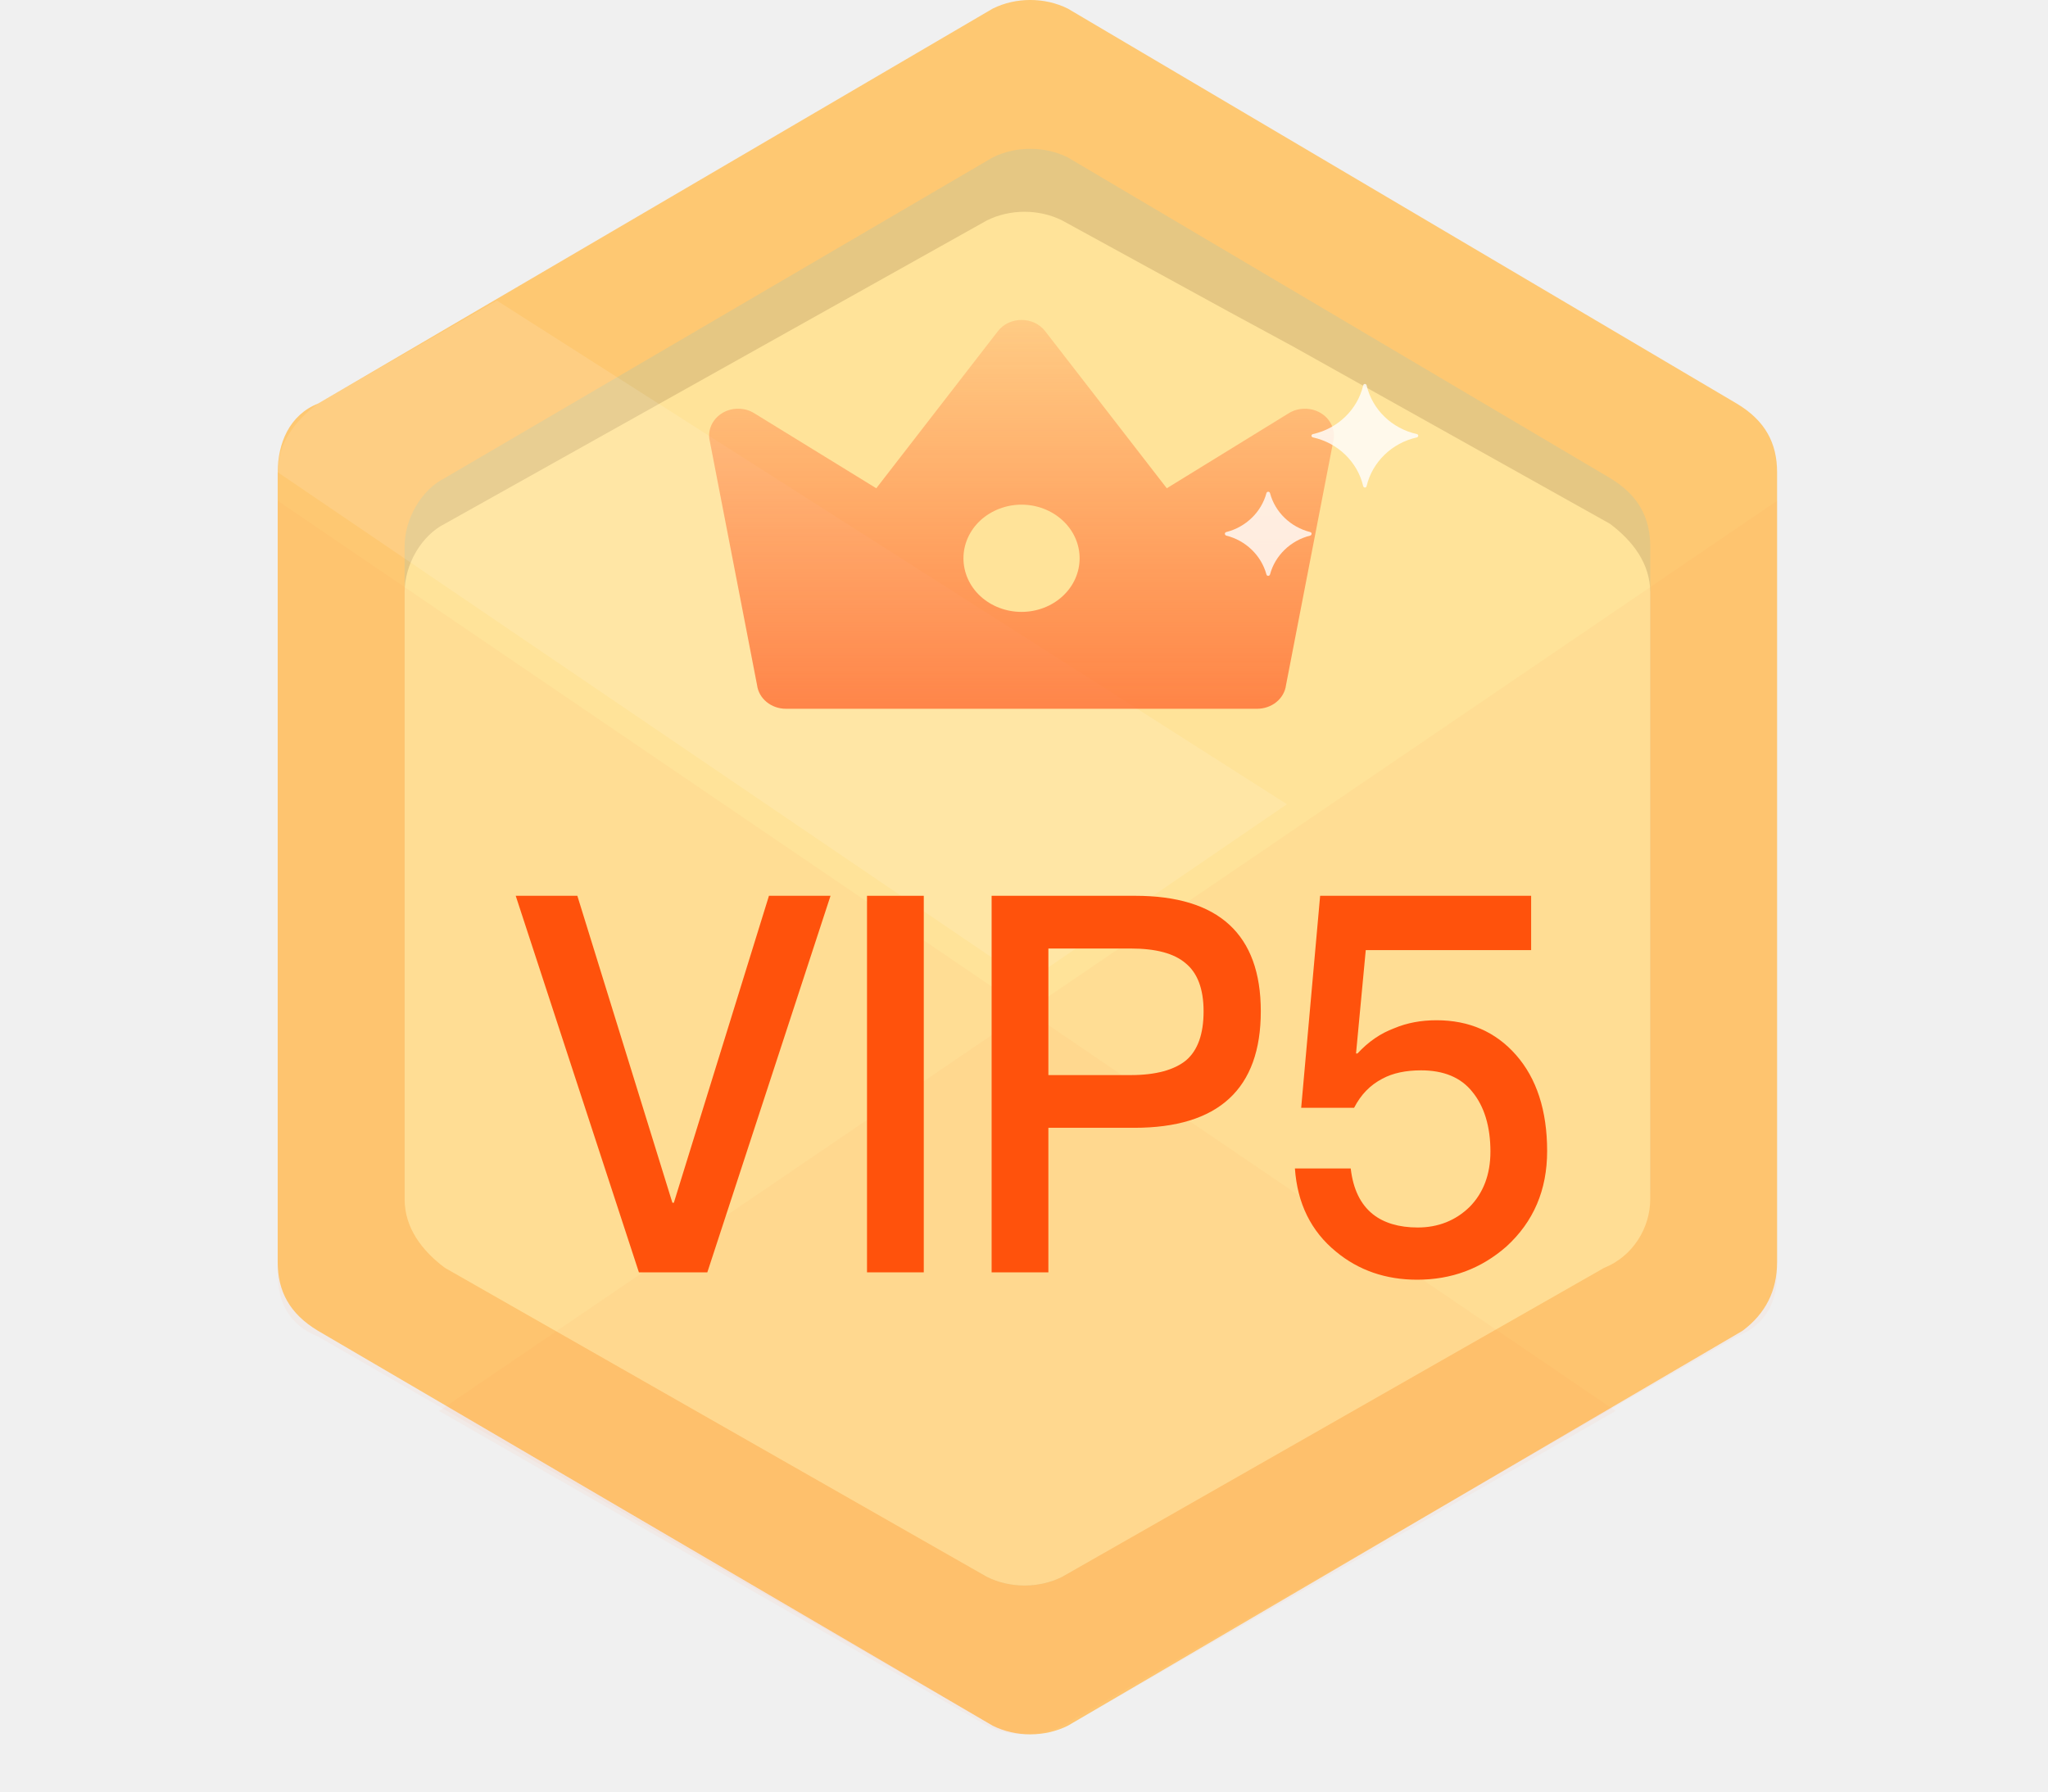
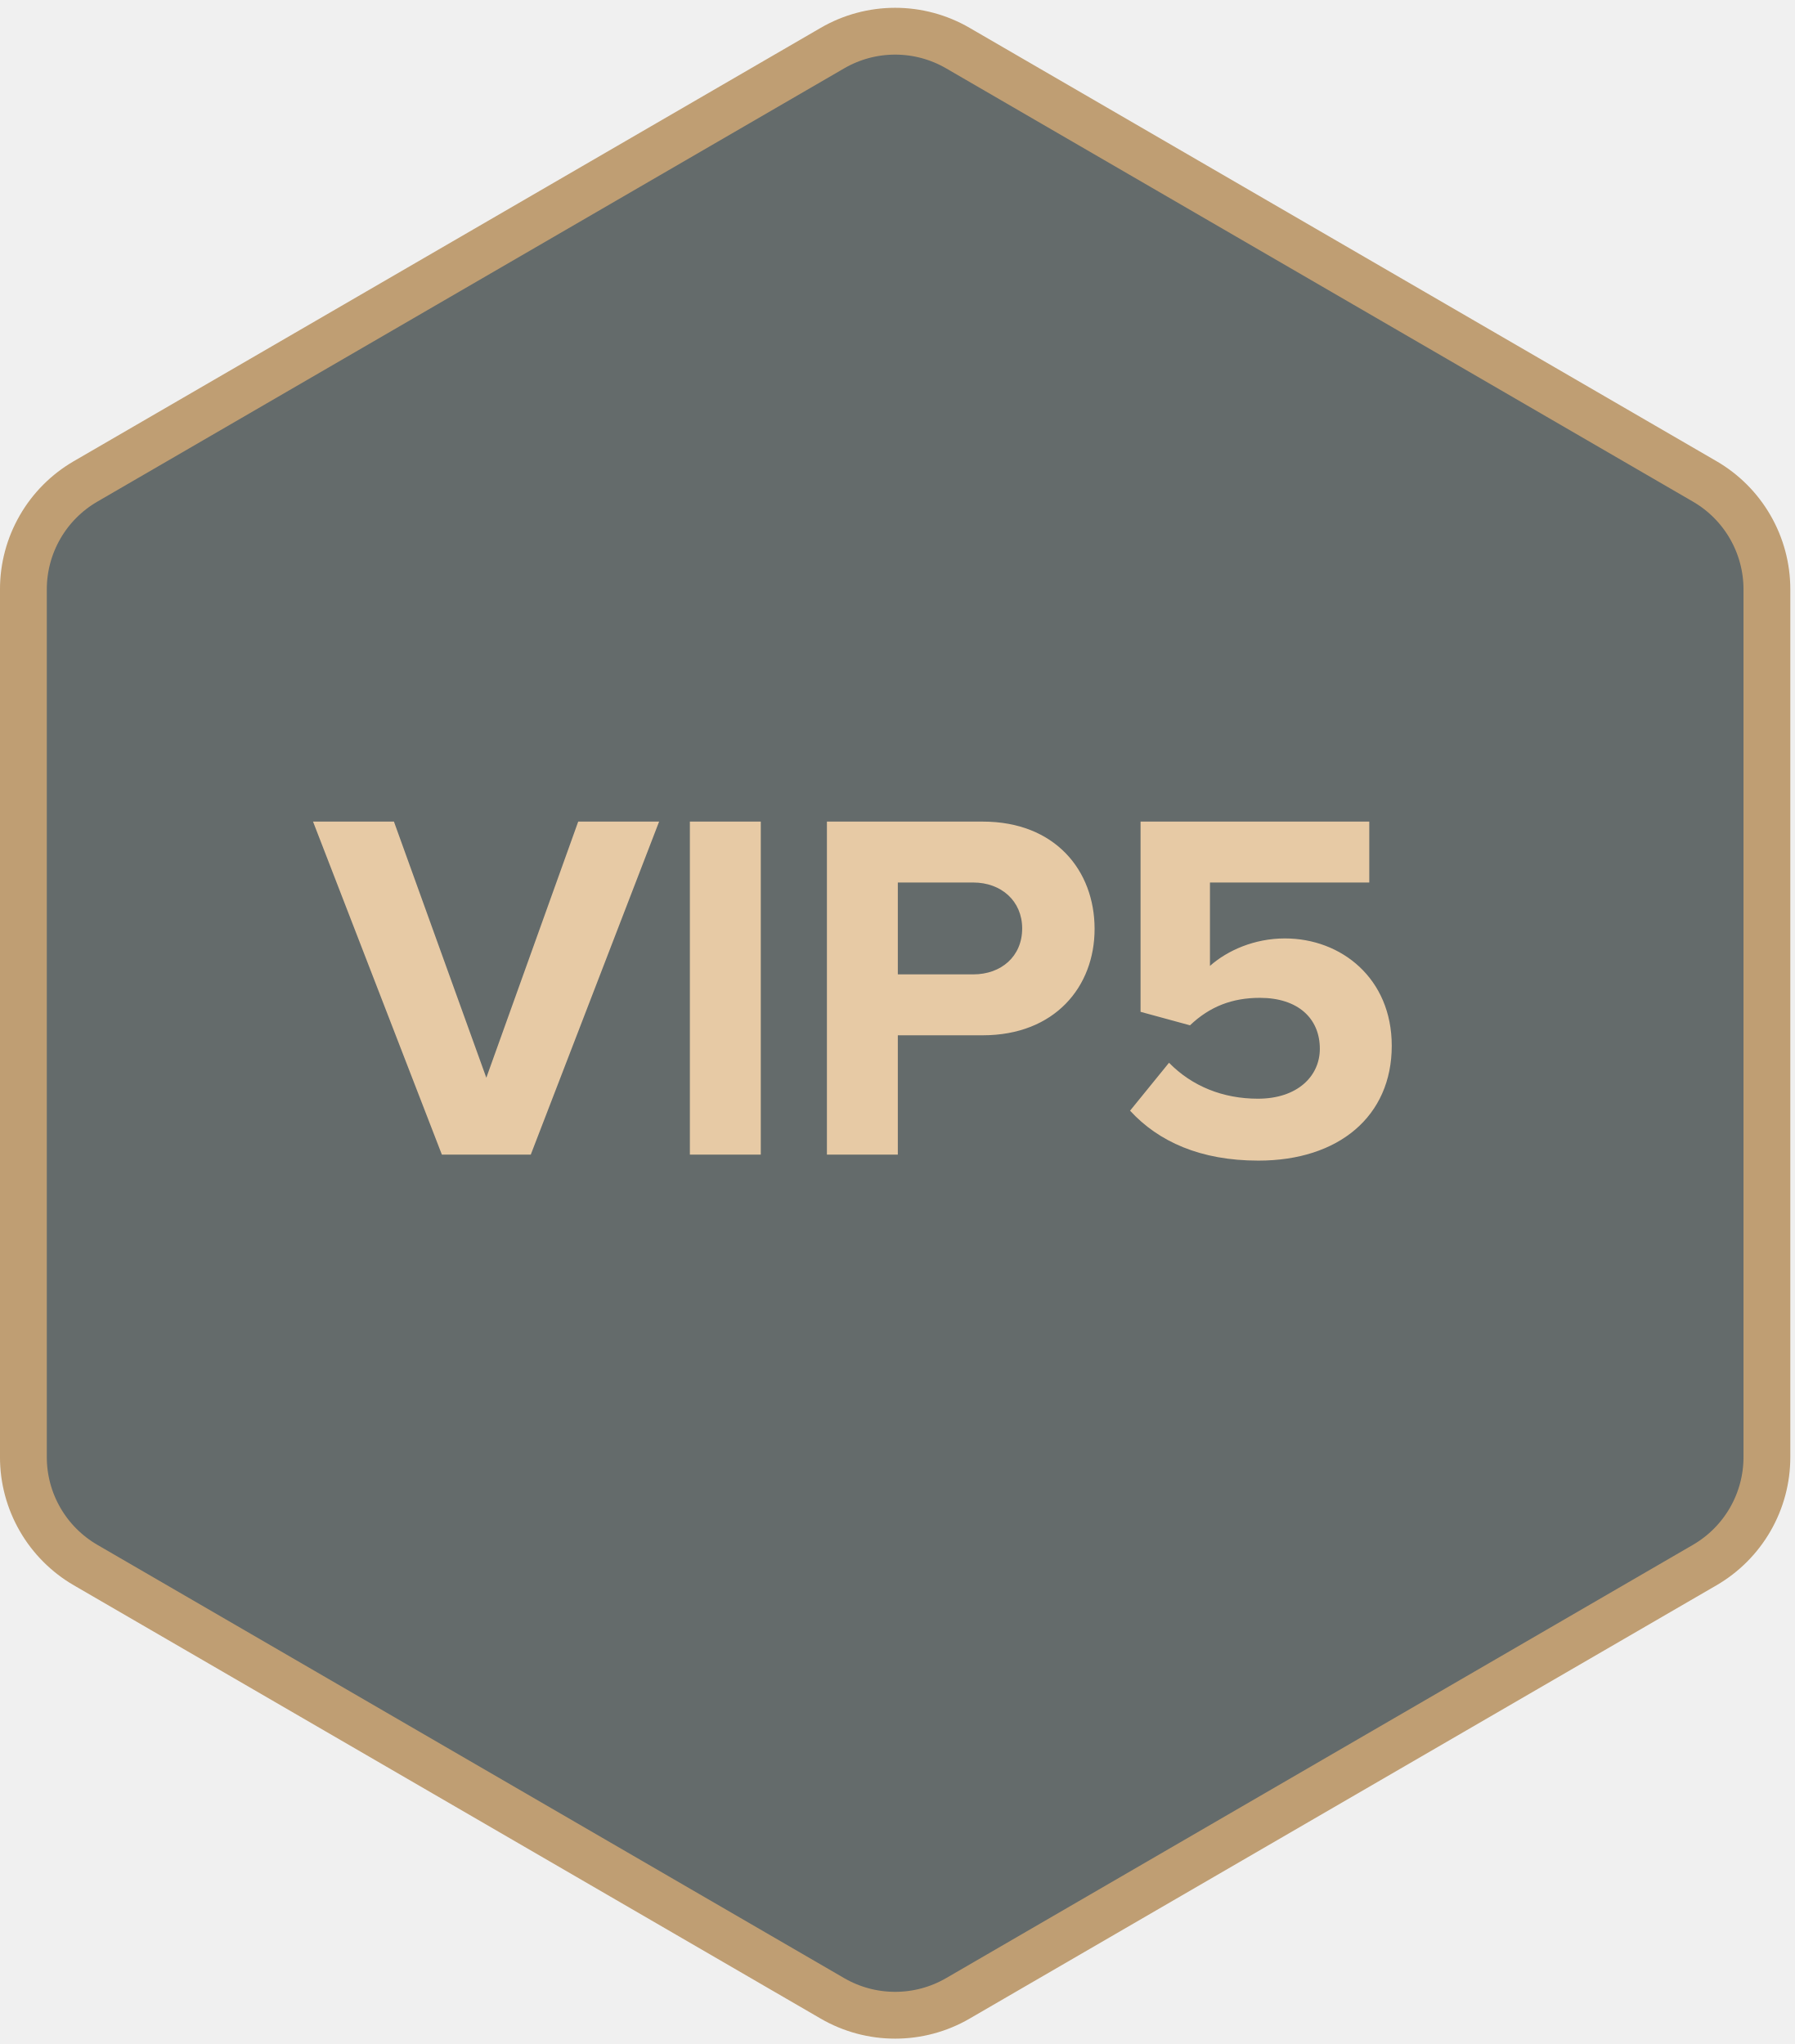
- <svg xmlns="http://www.w3.org/2000/svg" width="32" height="28" viewBox="0 0 32 28" fill="none">
-   <path d="M27.767 19.725V7.38C27.767 6.933 27.587 6.575 27.136 6.307L16.684 0.134C16.323 -0.045 15.873 -0.045 15.512 0.134L4.97 6.307C4.519 6.486 4.339 6.933 4.339 7.38V19.725C4.339 20.172 4.519 20.53 4.97 20.799L15.512 26.971C15.873 27.15 16.323 27.15 16.684 26.971L27.226 20.799C27.587 20.53 27.767 20.172 27.767 19.725Z" fill="#FEC872" />
-   <path d="M25.785 18.562V8.543C25.785 8.096 25.604 7.738 25.154 7.47L16.684 2.46C16.323 2.281 15.873 2.281 15.512 2.46L6.952 7.47C6.592 7.649 6.322 8.096 6.322 8.543V18.562C6.322 19.01 6.502 19.367 6.952 19.636L15.422 24.645C15.783 24.824 16.233 24.824 16.594 24.645L25.064 19.636C25.514 19.367 25.785 19.01 25.785 18.562Z" fill="#E5C783" />
-   <path d="M25.785 18.741V9.259C25.785 8.812 25.514 8.454 25.154 8.185L20.198 5.412L19.207 4.875L16.594 3.444C16.233 3.265 15.783 3.265 15.422 3.444L6.952 8.185C6.592 8.364 6.322 8.812 6.322 9.259V18.741C6.322 19.189 6.592 19.546 6.952 19.815L15.422 24.645C15.783 24.824 16.233 24.824 16.594 24.645L25.064 19.815C25.514 19.636 25.785 19.189 25.785 18.741Z" fill="#FFE399" />
-   <path opacity="0.05" d="M4.339 7.827V19.904C4.339 20.351 4.519 20.709 4.97 20.888L15.512 26.971C15.873 27.15 16.323 27.15 16.684 26.971L25.244 22.051L4.339 7.827Z" fill="#FF6D32" />
-   <path opacity="0.12" d="M7.763 4.697L4.97 6.307C4.609 6.575 4.339 6.933 4.339 7.38L16.053 15.342L20.108 12.569L7.763 4.697Z" fill="white" />
-   <path opacity="0.05" d="M27.767 7.827V19.904C27.767 20.351 27.587 20.709 27.136 20.888L16.594 26.971C16.233 27.15 15.783 27.15 15.422 26.971L6.862 22.051L27.767 7.827Z" fill="#FF6D32" />
-   <path d="M11.785 6.458L13.692 7.631L15.592 5.176C15.634 5.121 15.689 5.077 15.754 5.046C15.818 5.016 15.889 5 15.961 5C16.034 5 16.105 5.016 16.169 5.046C16.233 5.077 16.289 5.121 16.331 5.176L18.231 7.631L20.137 6.458C20.21 6.413 20.294 6.389 20.381 6.388C20.467 6.386 20.553 6.408 20.626 6.449C20.7 6.491 20.76 6.552 20.797 6.624C20.835 6.696 20.85 6.776 20.84 6.856L20.094 10.707C20.081 10.809 20.028 10.903 19.945 10.971C19.862 11.039 19.754 11.077 19.643 11.077H12.28C12.168 11.077 12.061 11.039 11.978 10.971C11.895 10.903 11.842 10.809 11.829 10.707L11.083 6.855C11.073 6.776 11.088 6.695 11.126 6.623C11.164 6.552 11.223 6.491 11.297 6.449C11.37 6.407 11.456 6.386 11.542 6.388C11.629 6.389 11.713 6.413 11.785 6.458ZM15.961 9.563C16.202 9.563 16.433 9.475 16.603 9.318C16.774 9.161 16.869 8.948 16.869 8.725C16.869 8.503 16.774 8.29 16.603 8.133C16.433 7.976 16.202 7.887 15.961 7.887C15.721 7.887 15.49 7.976 15.319 8.133C15.149 8.29 15.054 8.503 15.054 8.725C15.054 8.948 15.149 9.161 15.319 9.318C15.49 9.475 15.721 9.563 15.961 9.563Z" fill="url(#paint0_linear_8460_23018)" />
-   <path opacity="0.8" d="M22.139 6.784C21.748 6.698 21.442 6.4 21.353 6.022C21.345 5.993 21.307 5.993 21.3 6.022C21.212 6.4 20.904 6.698 20.515 6.784C20.484 6.792 20.484 6.828 20.515 6.836C20.905 6.922 21.212 7.22 21.3 7.598C21.308 7.627 21.346 7.627 21.353 7.598C21.442 7.22 21.749 6.922 22.139 6.836C22.167 6.828 22.167 6.79 22.139 6.784ZM20.471 8.315C20.165 8.238 19.923 8.004 19.844 7.707C19.836 7.678 19.796 7.678 19.788 7.707C19.708 8.004 19.466 8.238 19.161 8.315C19.131 8.322 19.131 8.361 19.161 8.371C19.466 8.447 19.708 8.682 19.788 8.978C19.795 9.007 19.835 9.007 19.844 8.978C19.923 8.682 20.165 8.447 20.471 8.371C20.501 8.361 20.501 8.322 20.471 8.315Z" fill="white" />
-   <path d="M8.058 14H9.021L10.506 18.797H10.529L12.015 14H12.977L11.052 19.885H9.983L8.058 14Z" fill="#FF520C" />
-   <path d="M13.547 14H14.434V19.885H13.547V14Z" fill="#FF520C" />
-   <path d="M15.494 14H17.737C19.041 14 19.7 14.602 19.7 15.805C19.7 17.017 19.041 17.626 17.722 17.626H16.381V19.885H15.494V14ZM16.381 14.824V16.802H17.669C18.063 16.802 18.351 16.72 18.533 16.571C18.715 16.415 18.806 16.159 18.806 15.805C18.806 15.45 18.707 15.203 18.526 15.055C18.344 14.898 18.056 14.824 17.669 14.824H16.381Z" fill="#FF520C" />
-   <path d="M20.627 14H23.924V14.849H21.34L21.188 16.464H21.211C21.378 16.283 21.567 16.151 21.787 16.069C21.984 15.986 22.204 15.945 22.446 15.945C22.954 15.945 23.371 16.126 23.689 16.489C24.008 16.852 24.174 17.354 24.174 17.989C24.174 18.599 23.962 19.093 23.538 19.481C23.143 19.827 22.681 20 22.143 20C21.65 20 21.226 19.852 20.877 19.563C20.483 19.242 20.271 18.805 20.233 18.261H21.105C21.142 18.582 21.256 18.821 21.453 18.978C21.62 19.11 21.855 19.184 22.151 19.184C22.469 19.184 22.742 19.077 22.962 18.863C23.174 18.648 23.288 18.36 23.288 17.997C23.288 17.602 23.189 17.288 23.007 17.066C22.825 16.835 22.552 16.728 22.204 16.728C21.969 16.728 21.764 16.769 21.597 16.86C21.408 16.959 21.264 17.107 21.158 17.313H20.331L20.627 14Z" fill="#FF520C" />
-   <defs>
-     <linearGradient id="paint0_linear_8460_23018" x1="15.961" y1="5" x2="15.961" y2="13.077" gradientUnits="userSpaceOnUse">
-       <stop stop-color="#FF6D32" stop-opacity="0.2" />
-       <stop offset="1" stop-color="#FF6D32" />
-     </linearGradient>
-   </defs>
+ <svg xmlns="http://www.w3.org/2000/svg" width="115" height="131" viewBox="0 0 115 131" fill="none">
+   <path d="M113.218 93.386C113.218 94.787 112.85 96.164 112.15 97.378C111.451 98.592 110.445 99.601 109.233 100.305L61.374 128.077C60.154 128.785 58.769 129.157 57.358 129.157C55.948 129.157 54.563 128.785 53.343 128.077L5.484 100.305C4.272 99.601 3.266 98.592 2.567 97.378C1.867 96.164 1.499 94.787 1.499 93.386V37.772C1.499 36.37 1.867 34.994 2.567 33.779C3.266 32.565 4.272 31.556 5.484 30.853L53.343 3.081C54.563 2.373 55.948 2 57.358 2C58.769 2 60.154 2.373 61.374 3.081L109.233 30.853C110.445 31.556 111.451 32.565 112.15 33.779C112.85 34.994 113.218 36.37 113.218 37.772V93.386Z" fill="#646B6B" stroke="#BF9E73" stroke-width="3" />
+   <path d="M28.314 74L20.058 52.656H25.242L31.162 69.072L37.05 52.656H42.234L34.01 74H28.314ZM44.205 74V52.656H48.749V74H44.205ZM52.986 74V52.656H62.97C67.61 52.656 70.138 55.792 70.138 59.536C70.138 63.248 67.578 66.352 62.97 66.352H57.53V74H52.986ZM65.498 59.504C65.498 57.744 64.154 56.56 62.362 56.56H57.53V62.448H62.362C64.154 62.448 65.498 61.296 65.498 59.504ZM72.411 71.184L74.907 68.112C76.379 69.616 78.363 70.416 80.603 70.416C83.131 70.416 84.571 68.976 84.571 67.216C84.571 65.264 83.163 63.952 80.731 63.952C78.971 63.952 77.531 64.496 76.251 65.712L73.083 64.848V52.656H87.739V56.56H77.531V61.904C78.651 60.912 80.379 60.144 82.331 60.144C85.947 60.144 89.179 62.704 89.179 67.024C89.179 71.536 85.787 74.384 80.635 74.384C76.923 74.384 74.235 73.168 72.411 71.184Z" fill="#E7CAA5" />
</svg>
